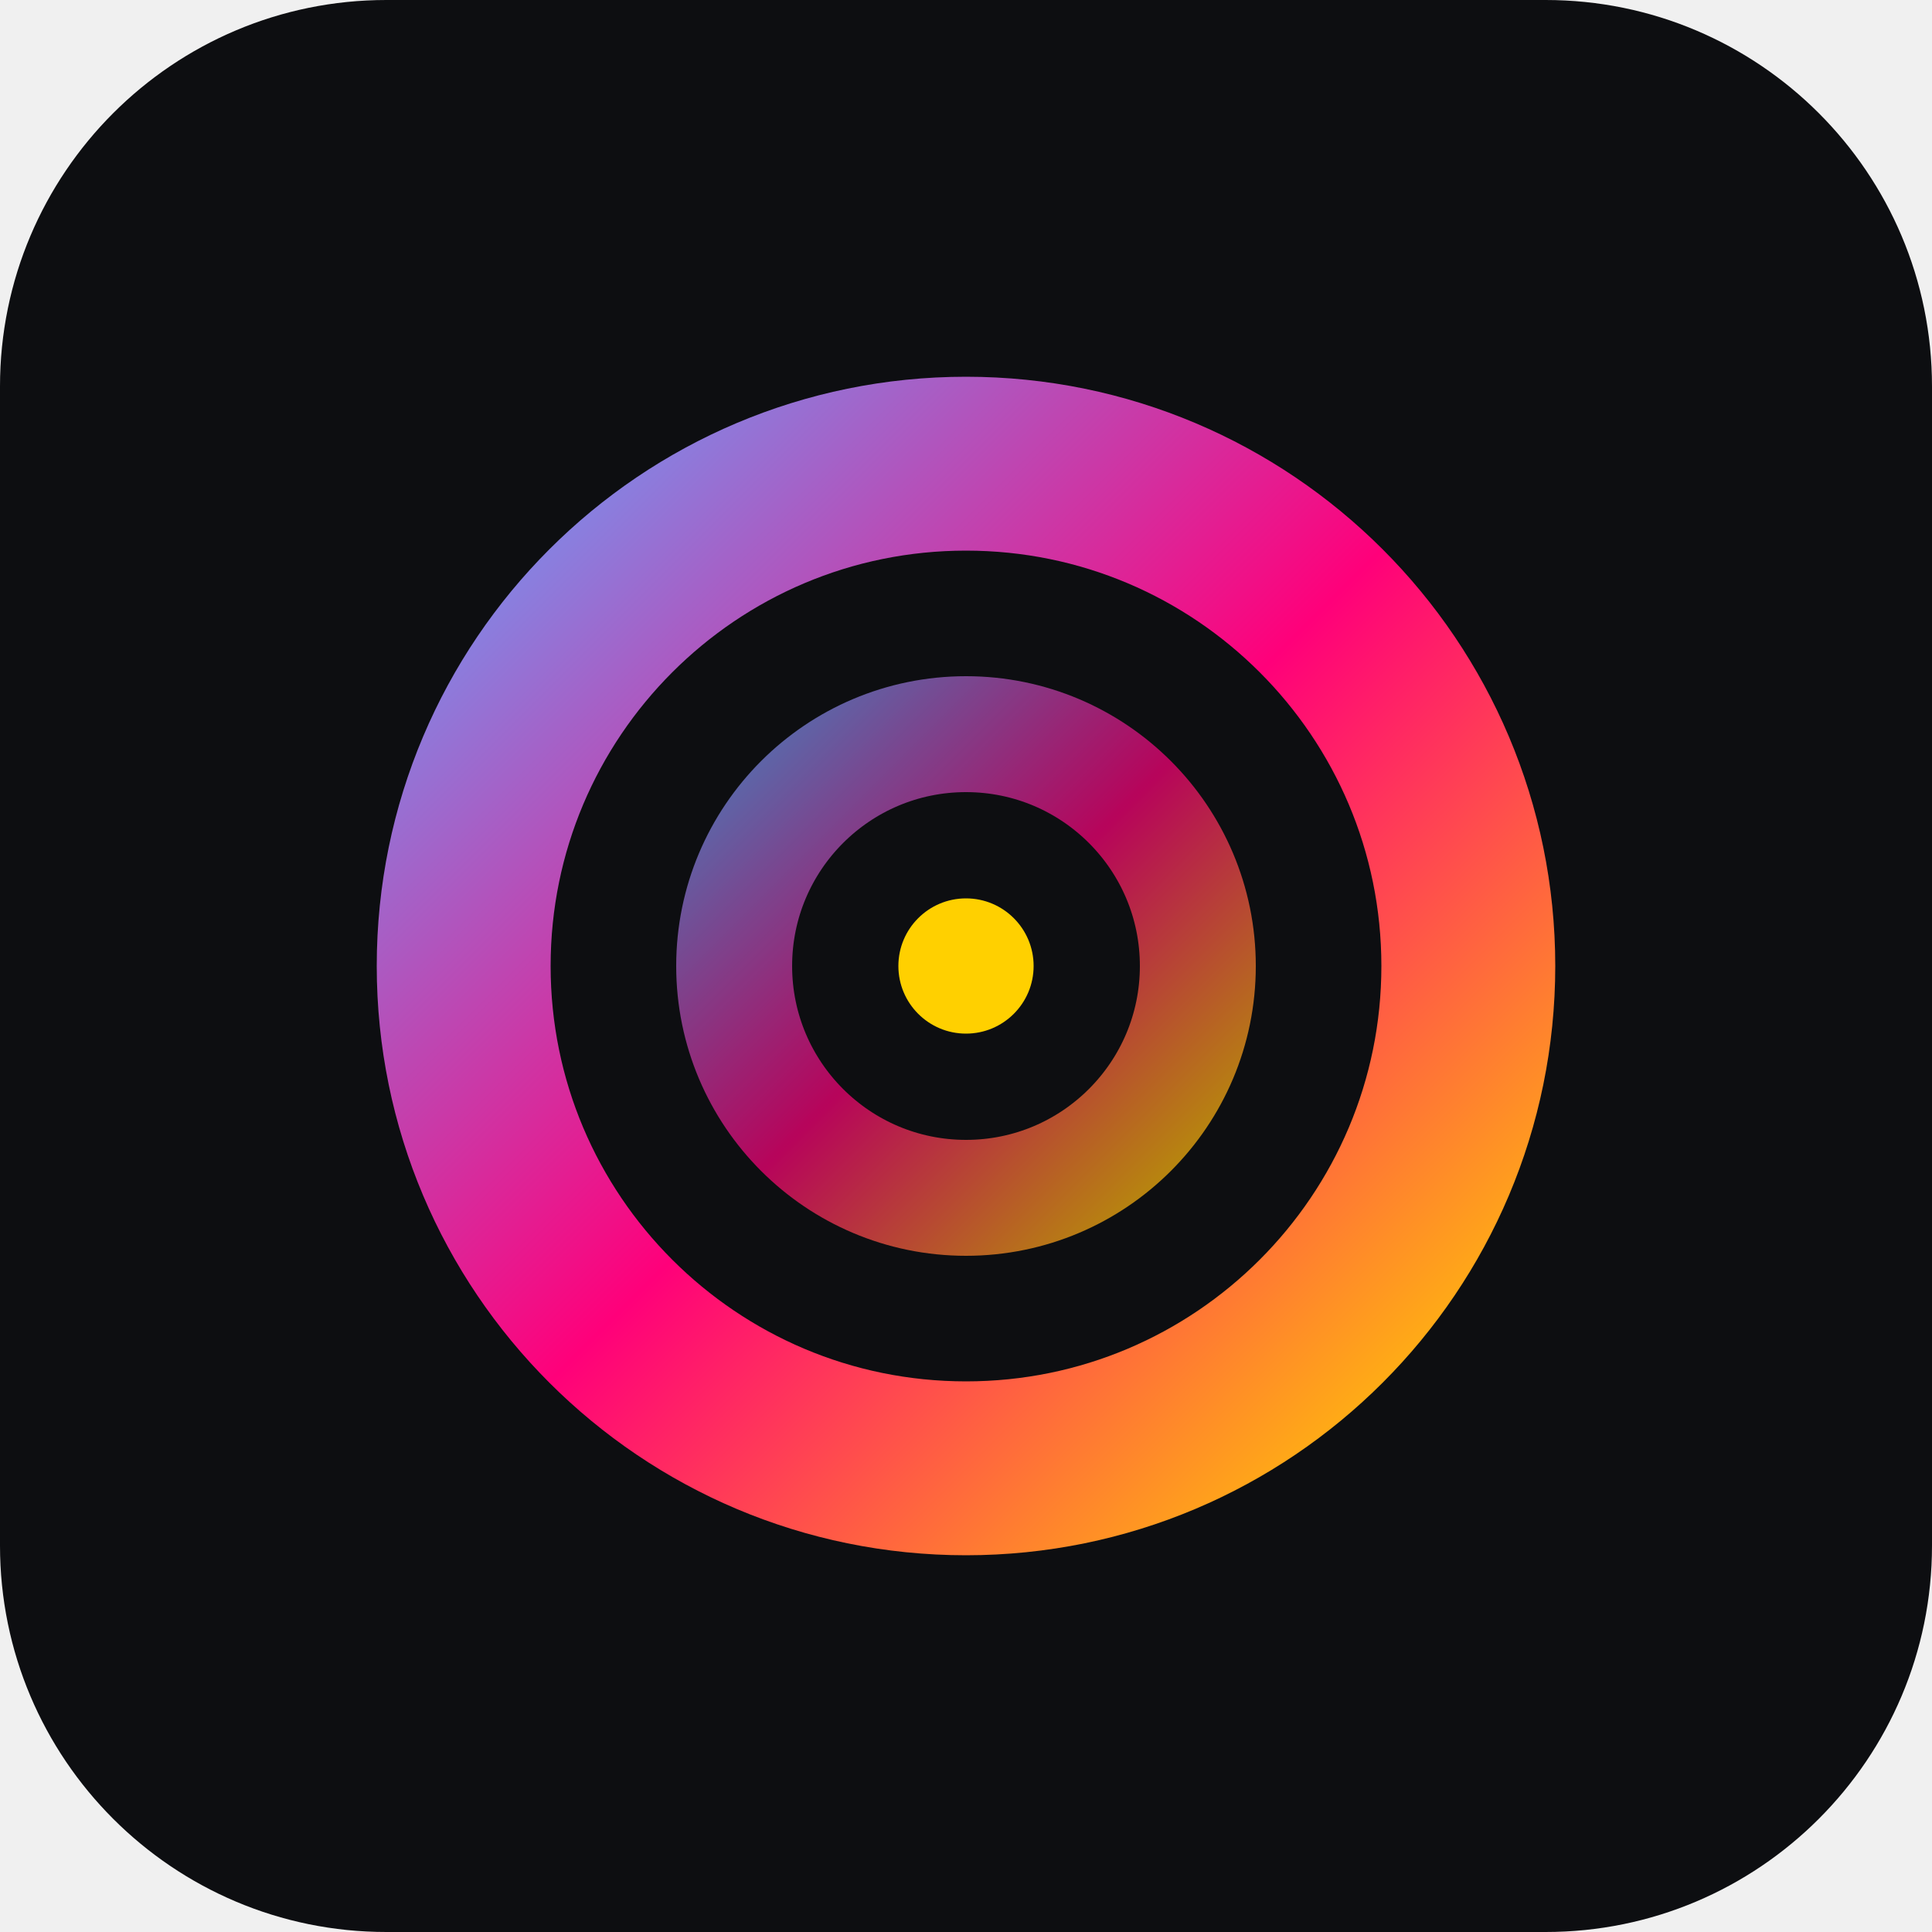
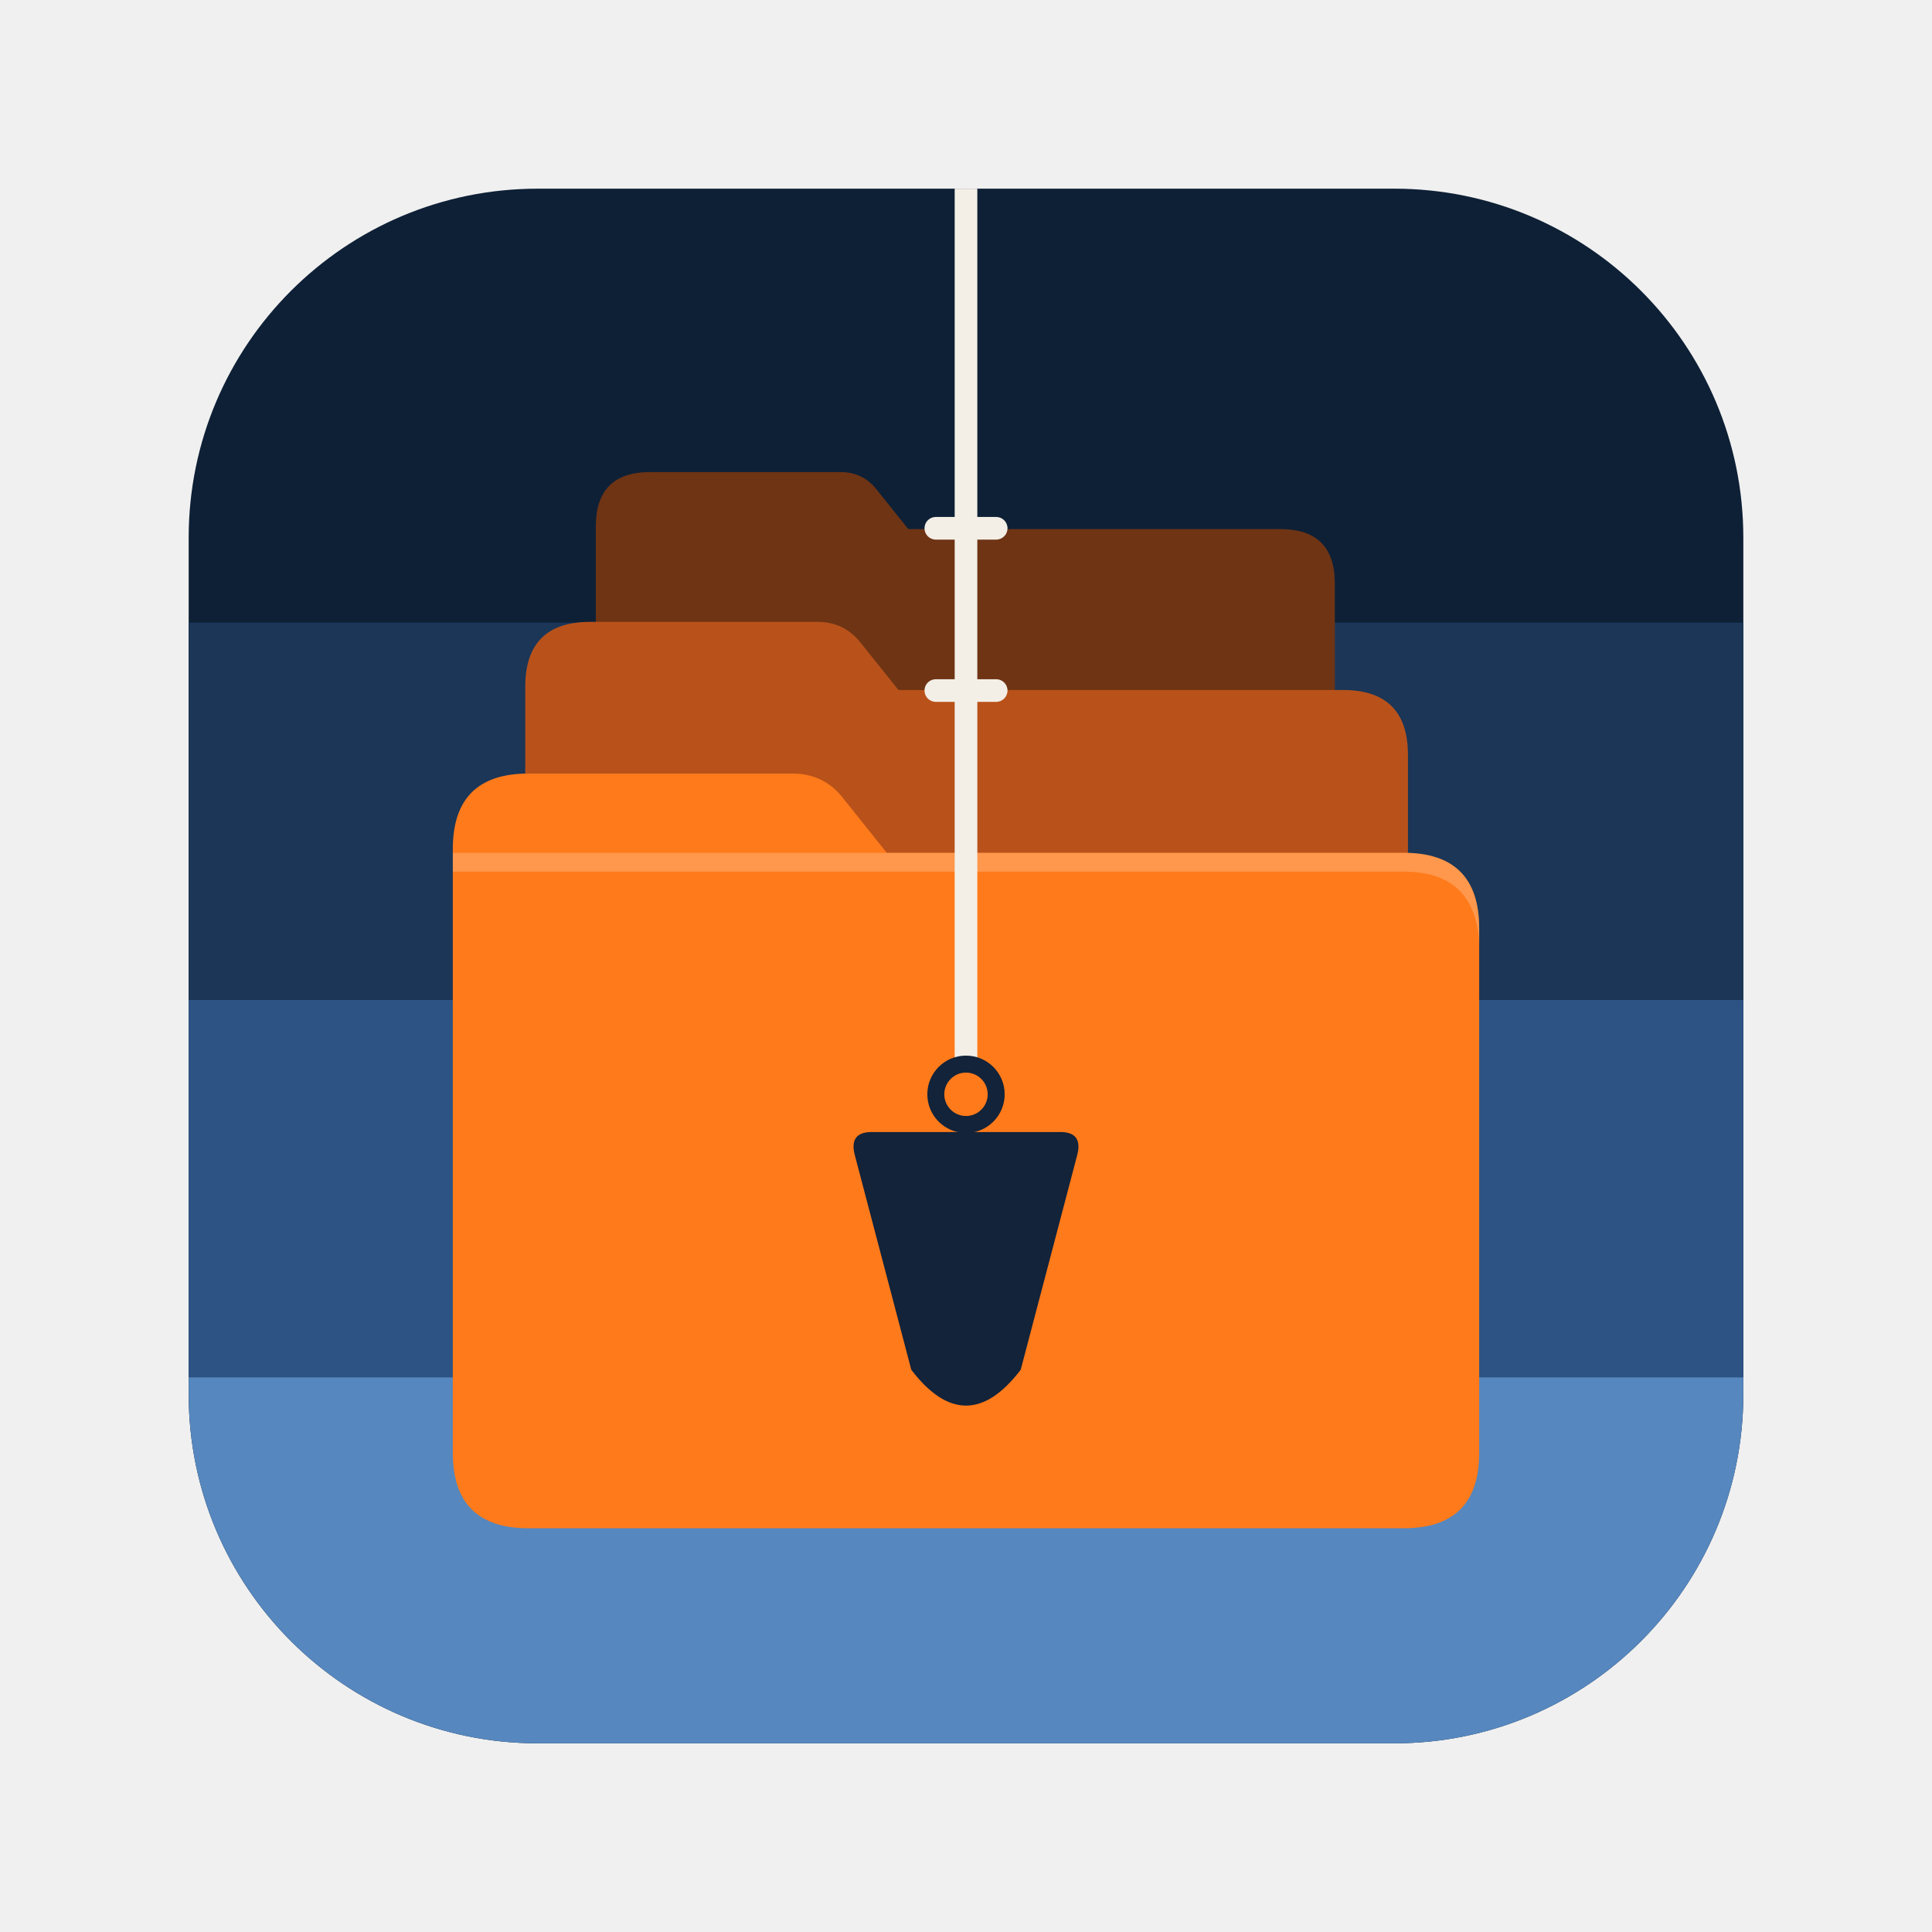
- <svg xmlns="http://www.w3.org/2000/svg" viewBox="0 0 100 100">
-   <defs>
-     <linearGradient id="tg" x1="0" y1="0" x2="1" y2="1">
-       <stop offset="0" stop-color="#6f9bf5" />
-       <stop offset="0.5" stop-color="#ff007a" />
-       <stop offset="1" stop-color="#ffd000" />
-     </linearGradient>
-   </defs>
-   <rect width="100" height="100" rx="20" fill="#0d0e11" />
-   <circle cx="50" cy="50" r="26" fill="none" stroke="url(#tg)" stroke-width="9" />
-   <circle cx="50" cy="50" r="12" fill="none" stroke="url(#tg)" stroke-width="6" opacity="0.7" />
-   <circle cx="50" cy="50" r="3.5" fill="#ffd000" />
+ <svg xmlns="http://www.w3.org/2000/svg" width="1024" height="1024" viewBox="0 0 1024 1024">
+   <rect x="100" y="100" width="824" height="824" rx="185" fill="#0E2036" />
+   <rect x="100" y="330" width="824" height="200" fill="#1B3657" />
+   <rect x="100" y="530" width="824" height="200" fill="#2C5384" />
+   <path d="M100 730 H924 V739 A185 185 0 0 1 739 924 H285 A185 185 0 0 1 100 739 Z" fill="#5687BE" />
+   <path transform="translate(143 -45) scale(0.72)" d="M240 450 Q240 410 280 410 H420 Q436 410 446 422 L470 452 H744 Q784 452 784 492 V770 Q784 810 744 810 H280 Q240 810 240 770 Z" fill="#6E3414" />
+   <path transform="translate(72 -23) scale(0.86)" d="M240 450 Q240 410 280 410 H420 Q436 410 446 422 L470 452 H744 Q784 452 784 492 V770 Q784 810 744 810 H280 Q240 810 240 770 Z" fill="#B9521A" />
+   <path d="M240 450 Q240 410 280 410 H420 Q436 410 446 422 L470 452 H744 Q784 452 784 492 V770 Q784 810 744 810 H280 Q240 810 240 770 Z" fill="#FF7A1A" />
+   <path d="M240 452 H744 Q784 452 784 492 V500 Q782 462 744 462 H240 Z" fill="#FFFFFF" fill-opacity="0.22" />
+   <line x1="512" y1="100" x2="512" y2="566" stroke="#F3EFE7" stroke-width="12" />
+   <rect x="490" y="274" width="44" height="12" rx="6" fill="#F3EFE7" />
+   <rect x="490" y="360" width="44" height="12" rx="6" fill="#F3EFE7" />
+   <circle cx="512" cy="580" r="16" fill="none" stroke="#12233A" stroke-width="9" />
+   <path d="M462 600 H562 Q574 600 571 612 L541 726 Q512 764 483 726 L453 612 Q450 600 462 600 Z" fill="#12233A" />
</svg>
